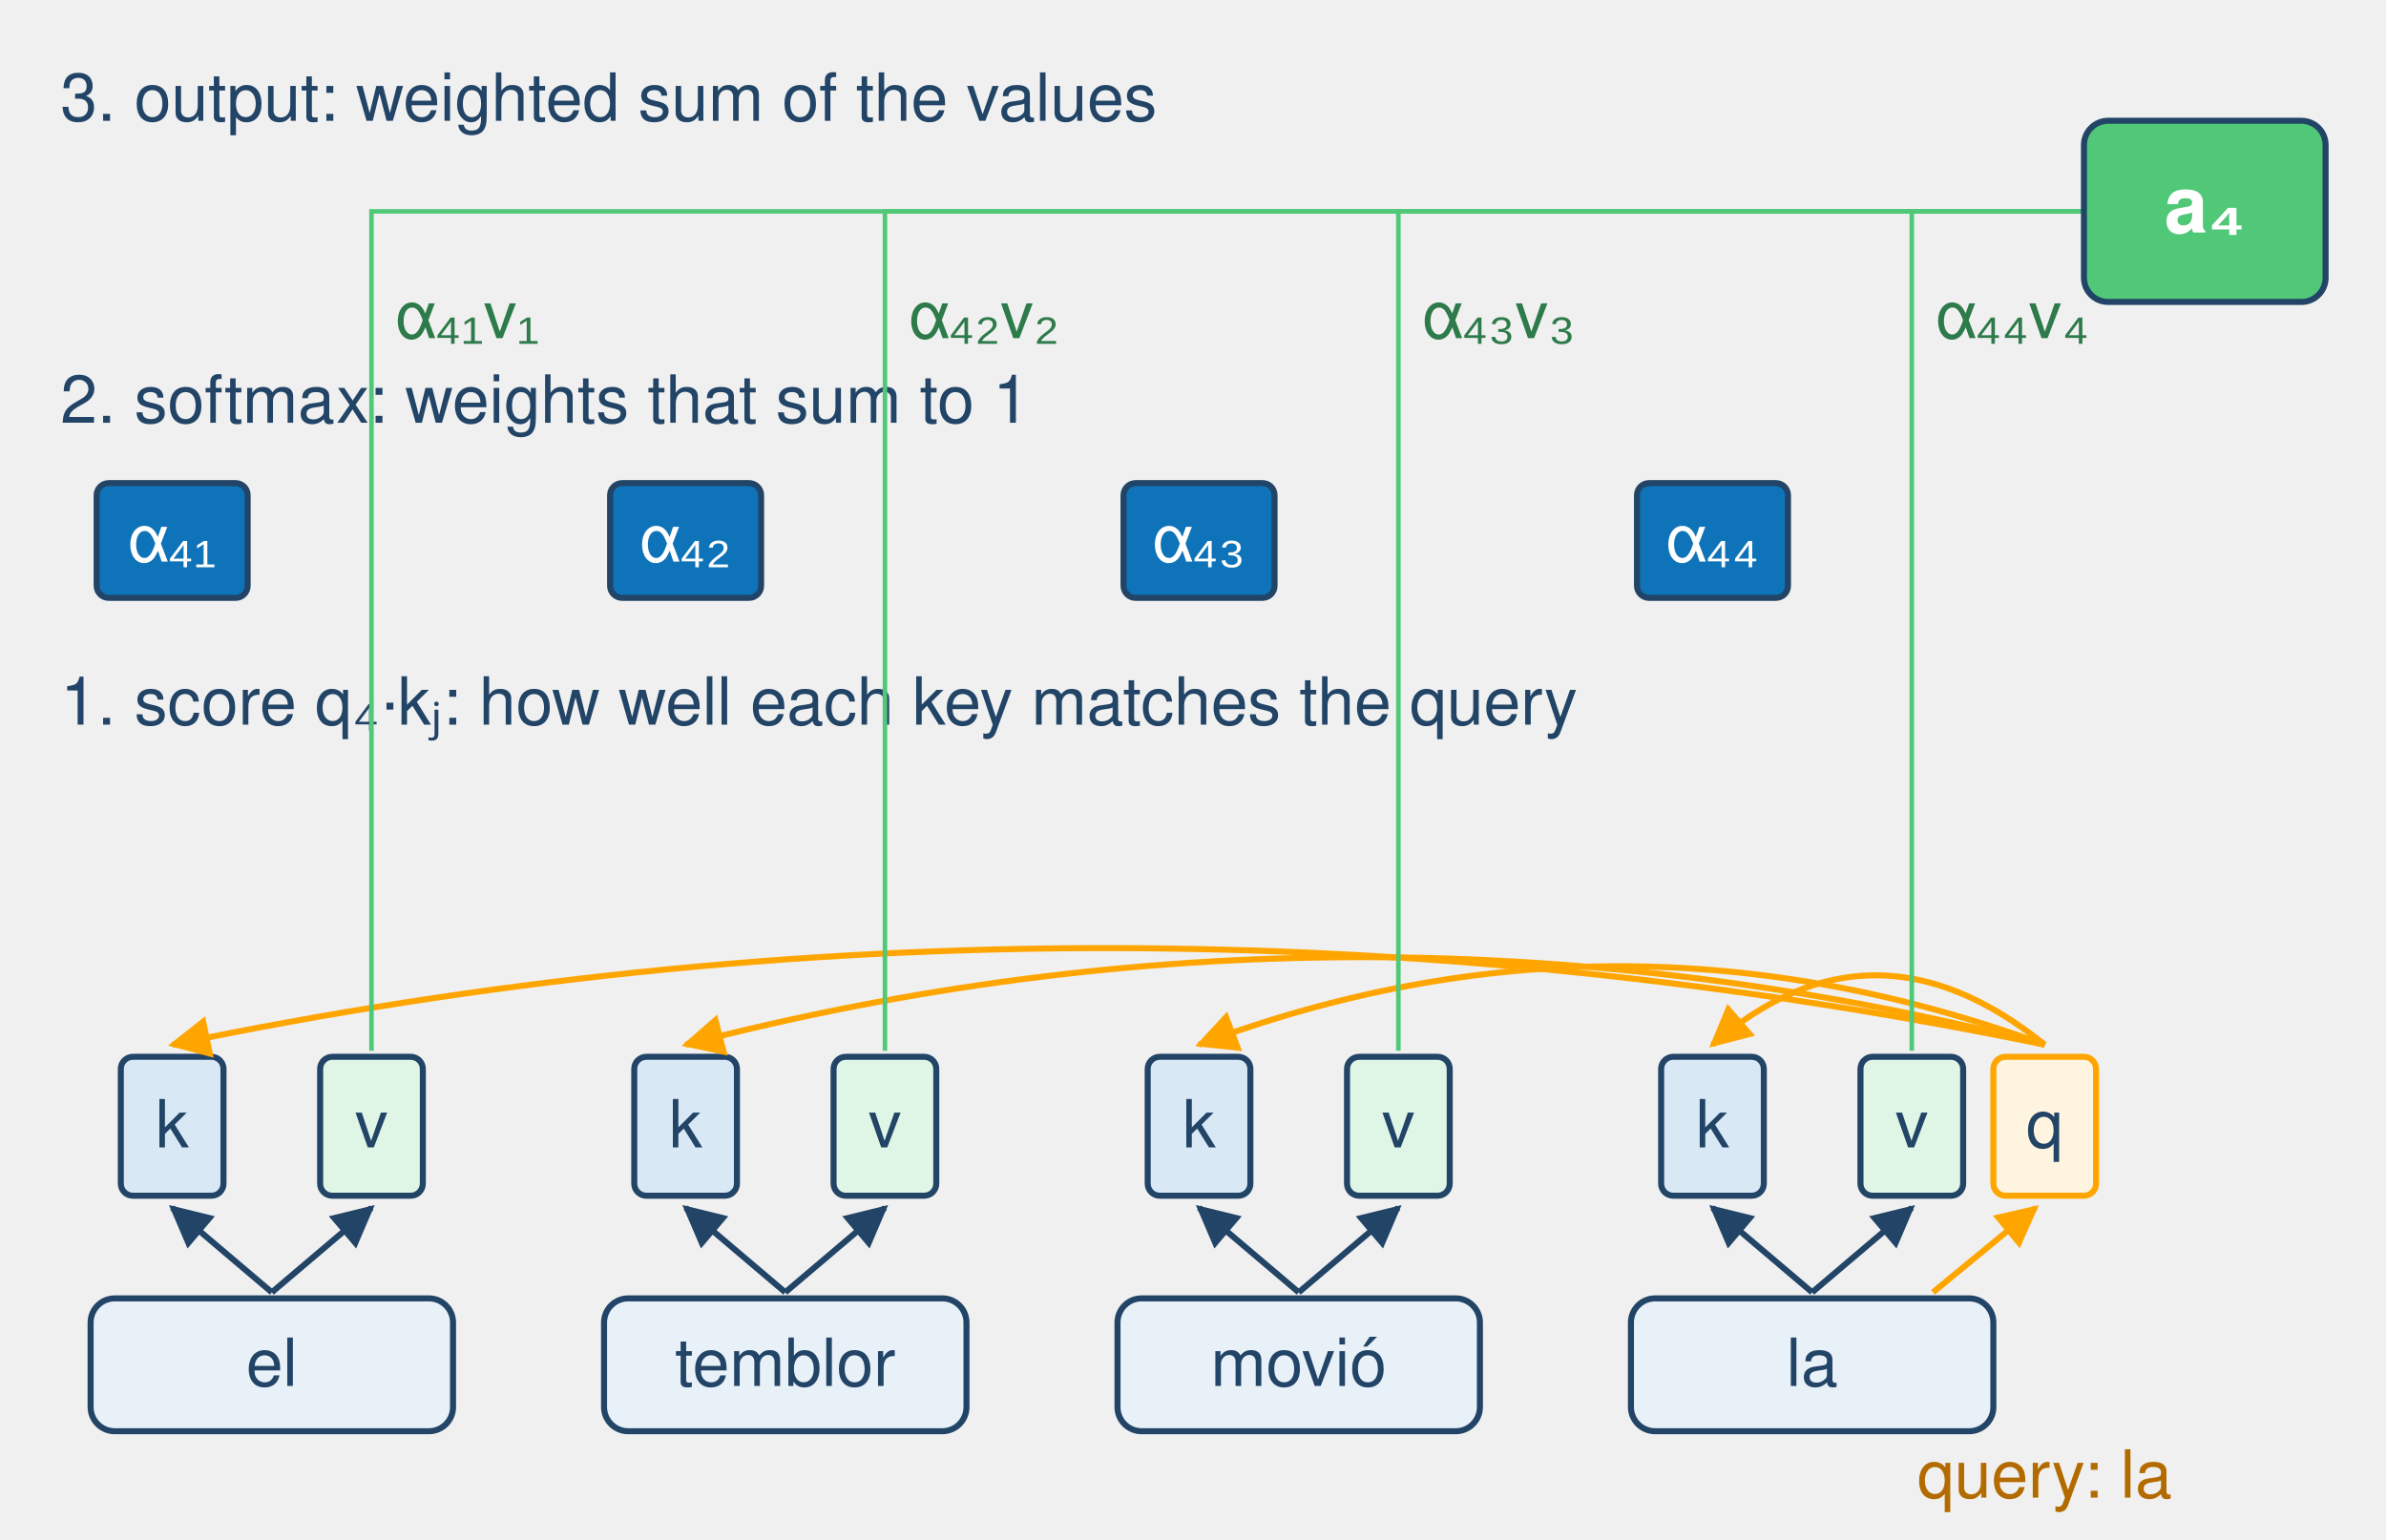
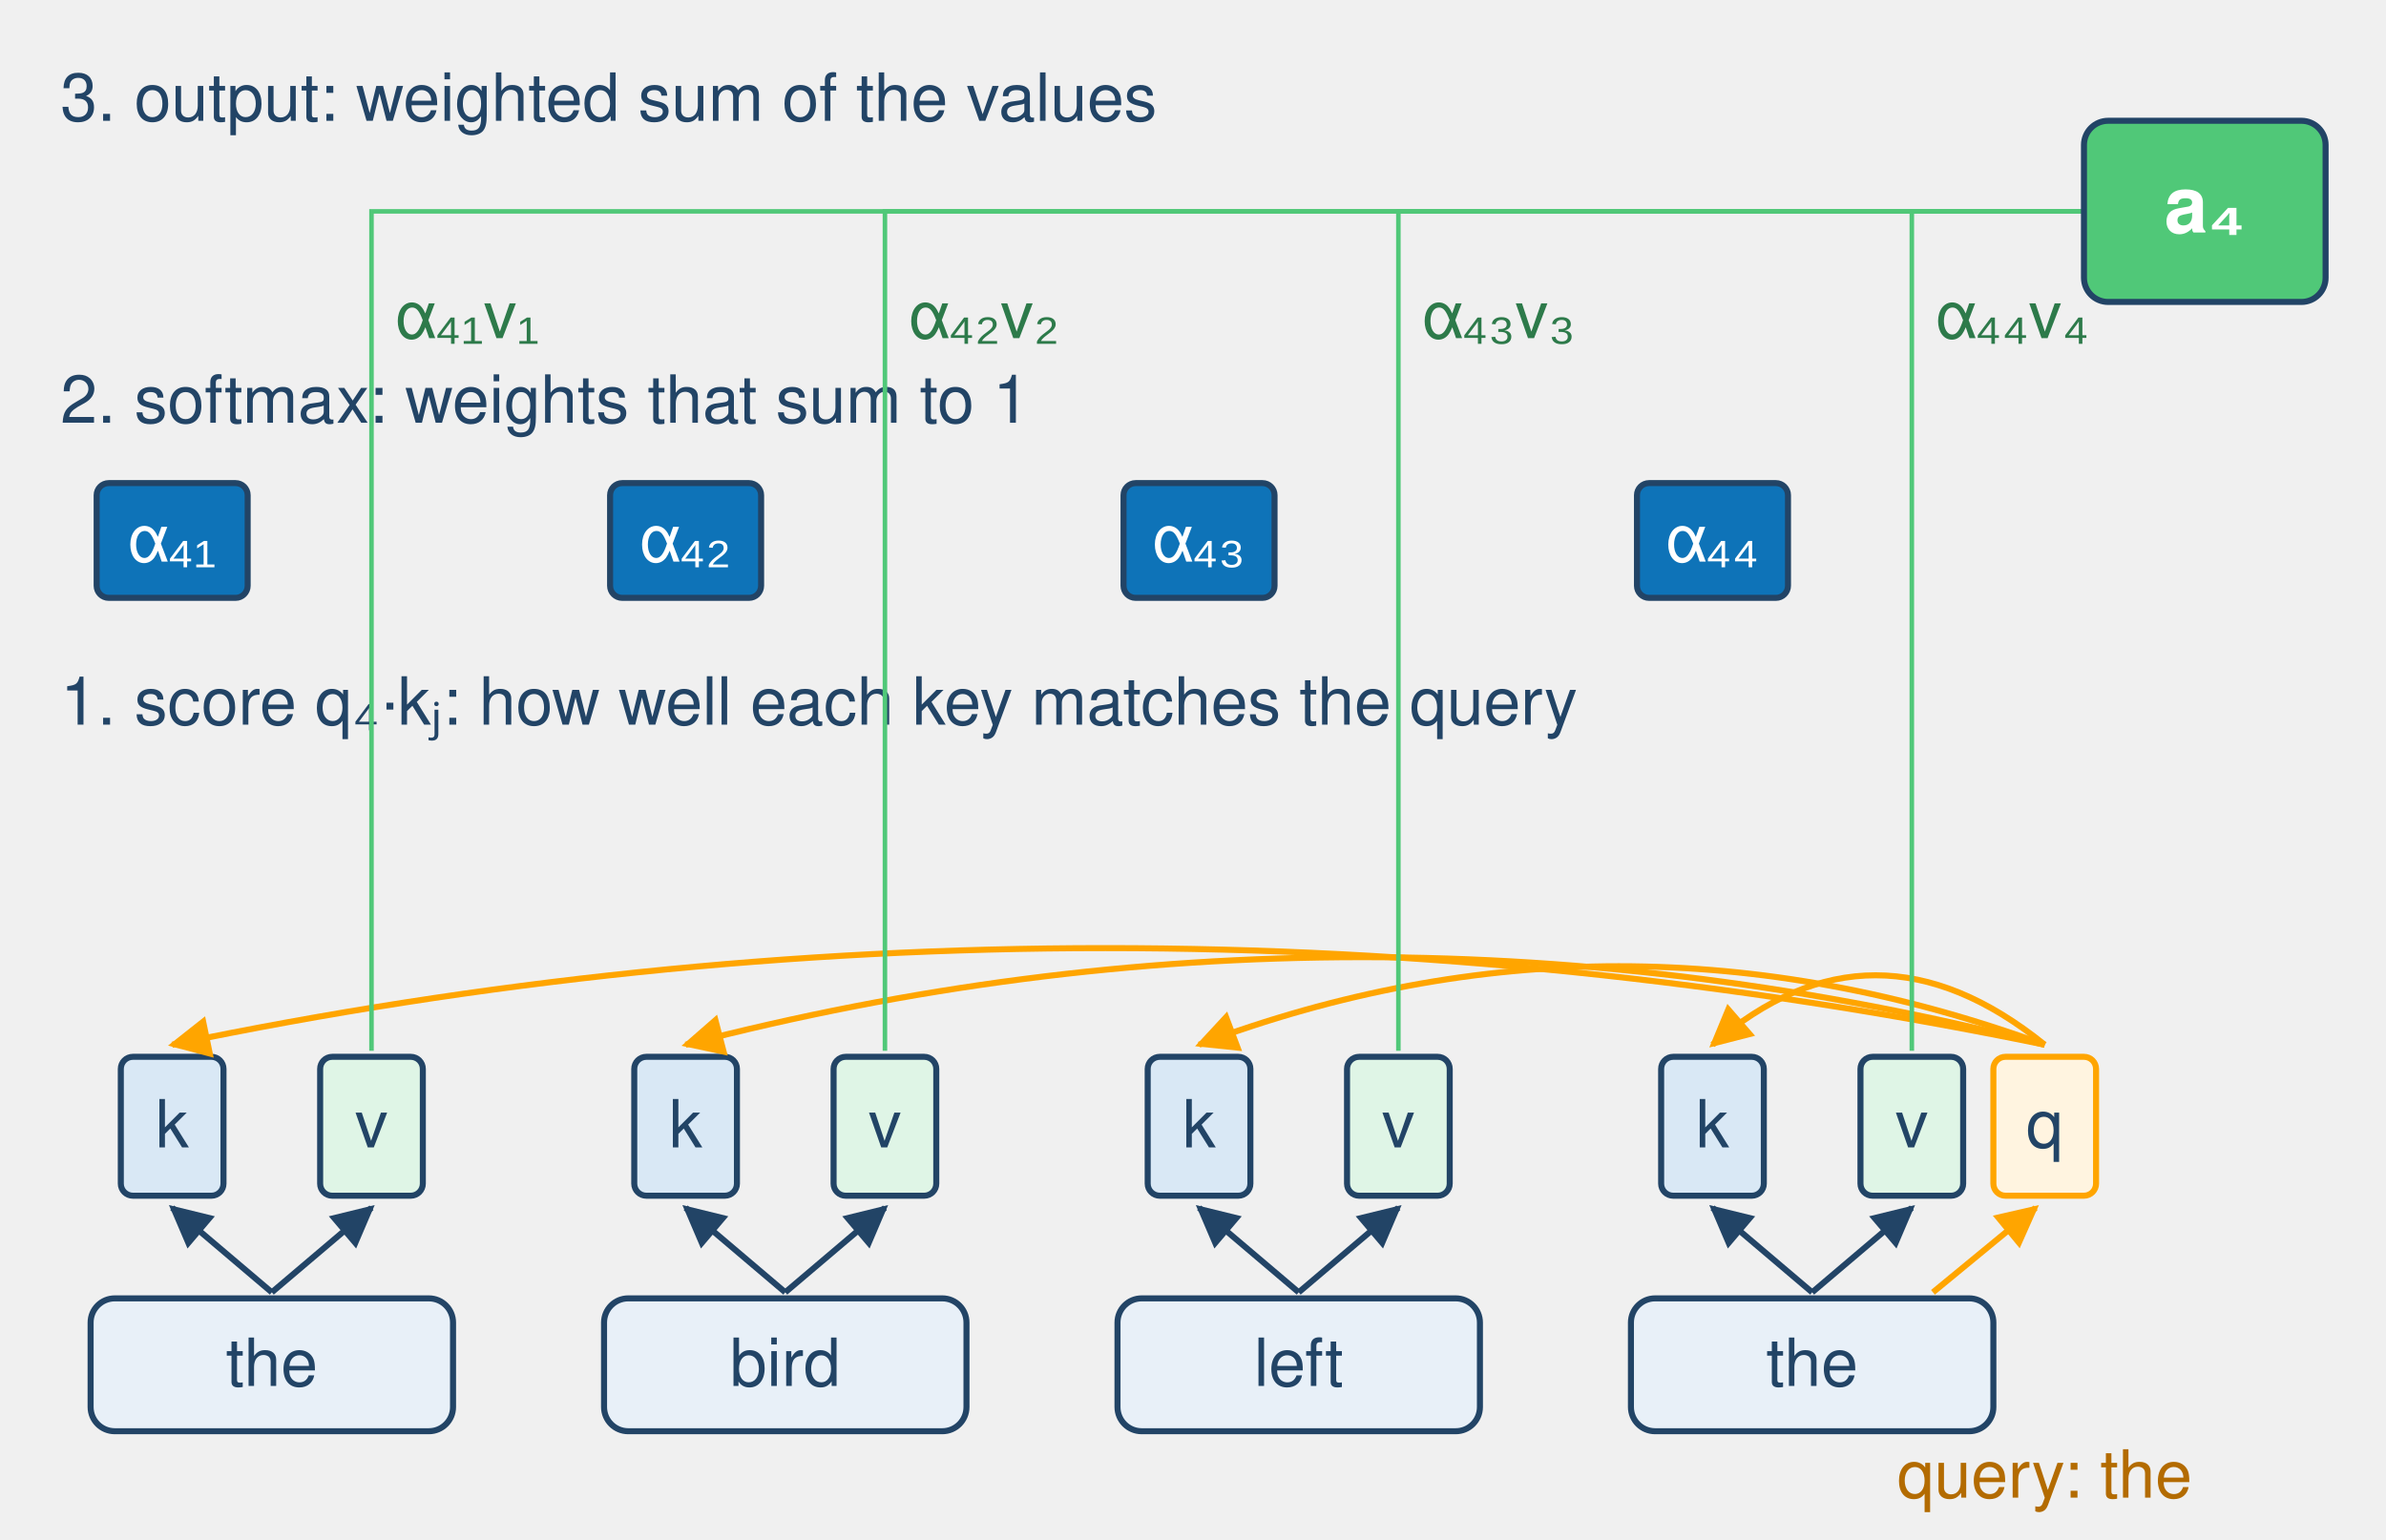
<svg xmlns="http://www.w3.org/2000/svg" viewBox="0 0 790 510" width="790" height="510">
  <defs>
    <style type="text/css">
 text { font-family:Segoe UI, Helvetica, Arial, sans-serif; fill:#224466; }
 .t { font-size:26px; font-weight:600; text-anchor:middle; }
 .s { font-size:22px; text-anchor:middle; }
 .b { font-size:30px; font-weight:700; text-anchor:middle; }
 .w { fill:#ffffff; }
 .l { text-anchor:start; }
 .m { font-family:Consolas, Menlo, monospace; }
</style>
    <marker id="ar" viewBox="0 0 10 10" refX="9" refY="5" markerWidth="7" markerHeight="7" orient="auto-start-reverse">
      <path d="M0,0 L10,5 L0,10 z" fill="#224466" />
    </marker>
    <marker id="ao" viewBox="0 0 10 10" refX="9" refY="5" markerWidth="7" markerHeight="7" orient="auto-start-reverse">
      <path d="M0,0 L10,5 L0,10 z" fill="#ffa500" />
    </marker>
  </defs>
  <rect x="30" y="430" width="120" height="44" rx="8" fill="#e8f0f8" stroke="#224466" stroke-width="2" />
-   <text x="90.0" y="459.0" class="s">el</text>
+   <text x="90.0" y="459.0" class="s">the</text>
  <rect x="40" y="350" width="34" height="46" rx="4" fill="#d9e8f5" stroke="#224466" stroke-width="2" />
  <text x="57.0" y="380.0" class="s">k</text>
  <rect x="106" y="350" width="34" height="46" rx="4" fill="#dff5e6" stroke="#224466" stroke-width="2" />
  <text x="123.0" y="380.0" class="s">v</text>
  <line x1="90" y1="428" x2="57" y2="400" stroke="#224466" stroke-width="2" marker-end="url(#ar)" />
  <line x1="90" y1="428" x2="123" y2="400" stroke="#224466" stroke-width="2" marker-end="url(#ar)" />
  <rect x="200" y="430" width="120" height="44" rx="8" fill="#e8f0f8" stroke="#224466" stroke-width="2" />
-   <text x="260.0" y="459.0" class="s">temblor</text>
+   <text x="260.0" y="459.0" class="s">bird</text>
  <rect x="210" y="350" width="34" height="46" rx="4" fill="#d9e8f5" stroke="#224466" stroke-width="2" />
  <text x="227.0" y="380.0" class="s">k</text>
  <rect x="276" y="350" width="34" height="46" rx="4" fill="#dff5e6" stroke="#224466" stroke-width="2" />
  <text x="293.0" y="380.0" class="s">v</text>
  <line x1="260" y1="428" x2="227" y2="400" stroke="#224466" stroke-width="2" marker-end="url(#ar)" />
  <line x1="260" y1="428" x2="293" y2="400" stroke="#224466" stroke-width="2" marker-end="url(#ar)" />
  <rect x="370" y="430" width="120" height="44" rx="8" fill="#e8f0f8" stroke="#224466" stroke-width="2" />
-   <text x="430.0" y="459.0" class="s">movió</text>
+   <text x="430.0" y="459.0" class="s">left</text>
  <rect x="380" y="350" width="34" height="46" rx="4" fill="#d9e8f5" stroke="#224466" stroke-width="2" />
  <text x="397.0" y="380.0" class="s">k</text>
  <rect x="446" y="350" width="34" height="46" rx="4" fill="#dff5e6" stroke="#224466" stroke-width="2" />
  <text x="463.0" y="380.0" class="s">v</text>
  <line x1="430" y1="428" x2="397" y2="400" stroke="#224466" stroke-width="2" marker-end="url(#ar)" />
  <line x1="430" y1="428" x2="463" y2="400" stroke="#224466" stroke-width="2" marker-end="url(#ar)" />
  <rect x="540" y="430" width="120" height="44" rx="8" fill="#e8f0f8" stroke="#224466" stroke-width="2" />
-   <text x="600.0" y="459.0" class="s">la</text>
+   <text x="600.0" y="459.0" class="s">the</text>
  <rect x="550" y="350" width="34" height="46" rx="4" fill="#d9e8f5" stroke="#224466" stroke-width="2" />
  <text x="567.0" y="380.0" class="s">k</text>
  <rect x="616" y="350" width="34" height="46" rx="4" fill="#dff5e6" stroke="#224466" stroke-width="2" />
  <text x="633.0" y="380.0" class="s">v</text>
  <line x1="600" y1="428" x2="567" y2="400" stroke="#224466" stroke-width="2" marker-end="url(#ar)" />
  <line x1="600" y1="428" x2="633" y2="400" stroke="#224466" stroke-width="2" marker-end="url(#ar)" />
  <rect x="660" y="350" width="34" height="46" rx="4" fill="#fff4e0" stroke="#ffa500" stroke-width="2" />
  <text x="677.0" y="380.0" class="s">q</text>
  <line x1="640" y1="428" x2="674" y2="400" stroke="#ffa500" stroke-width="2" marker-end="url(#ao)" />
-   <text x="677" y="496" class="s" style="fill:#b36b00">query: la</text>
+   <text x="677" y="496" class="s" style="fill:#b36b00">query: the</text>
  <path d="M677 346 Q365.0 282 57 346" fill="none" stroke="#ffa500" stroke-width="2" marker-end="url(#ao)" />
  <path d="M677 346 Q450.0 288 227 346" fill="none" stroke="#ffa500" stroke-width="2" marker-end="url(#ao)" />
  <path d="M677 346 Q535.0 294 397 346" fill="none" stroke="#ffa500" stroke-width="2" marker-end="url(#ao)" />
  <path d="M677 346 Q620.0 300 567 346" fill="none" stroke="#ffa500" stroke-width="2" marker-end="url(#ao)" />
  <text x="20" y="240" class="s l">1. score q₄·kⱼ: how well each key matches the query</text>
  <rect x="32" y="160" width="50" height="38" rx="4" fill="#0e73b8" stroke="#224466" stroke-width="2" />
  <text x="57.0" y="186.0" class="s" style="fill:#fff">α₄₁</text>
  <rect x="202" y="160" width="50" height="38" rx="4" fill="#0e73b8" stroke="#224466" stroke-width="2" />
  <text x="227.0" y="186.0" class="s" style="fill:#fff">α₄₂</text>
  <rect x="372" y="160" width="50" height="38" rx="4" fill="#0e73b8" stroke="#224466" stroke-width="2" />
  <text x="397.0" y="186.0" class="s" style="fill:#fff">α₄₃</text>
  <rect x="542" y="160" width="50" height="38" rx="4" fill="#0e73b8" stroke="#224466" stroke-width="2" />
  <text x="567.0" y="186.0" class="s" style="fill:#fff">α₄₄</text>
  <text x="20" y="140" class="s l">2. softmax: weights that sum to 1</text>
  <path d="M123 348 L123 70 L 690 70" fill="none" stroke="#50c878" stroke-width="1.5" />
  <text x="131" y="112" class="s l" style="fill:#2d7a4a">α₄₁v₁</text>
  <path d="M293 348 L293 70 L 690 70" fill="none" stroke="#50c878" stroke-width="1.5" />
  <text x="301" y="112" class="s l" style="fill:#2d7a4a">α₄₂v₂</text>
  <path d="M463 348 L463 70 L 690 70" fill="none" stroke="#50c878" stroke-width="1.5" />
  <text x="471" y="112" class="s l" style="fill:#2d7a4a">α₄₃v₃</text>
  <path d="M633 348 L633 70 L 690 70" fill="none" stroke="#50c878" stroke-width="1.5" />
  <text x="641" y="112" class="s l" style="fill:#2d7a4a">α₄₄v₄</text>
  <rect x="690" y="40" width="80" height="60" rx="8" fill="#50c878" stroke="#224466" stroke-width="2" />
  <text x="730.0" y="77.0" class="t" style="fill:#fff">a₄</text>
  <text x="20" y="40" class="s l">3. output: weighted sum of the values</text>
</svg>
